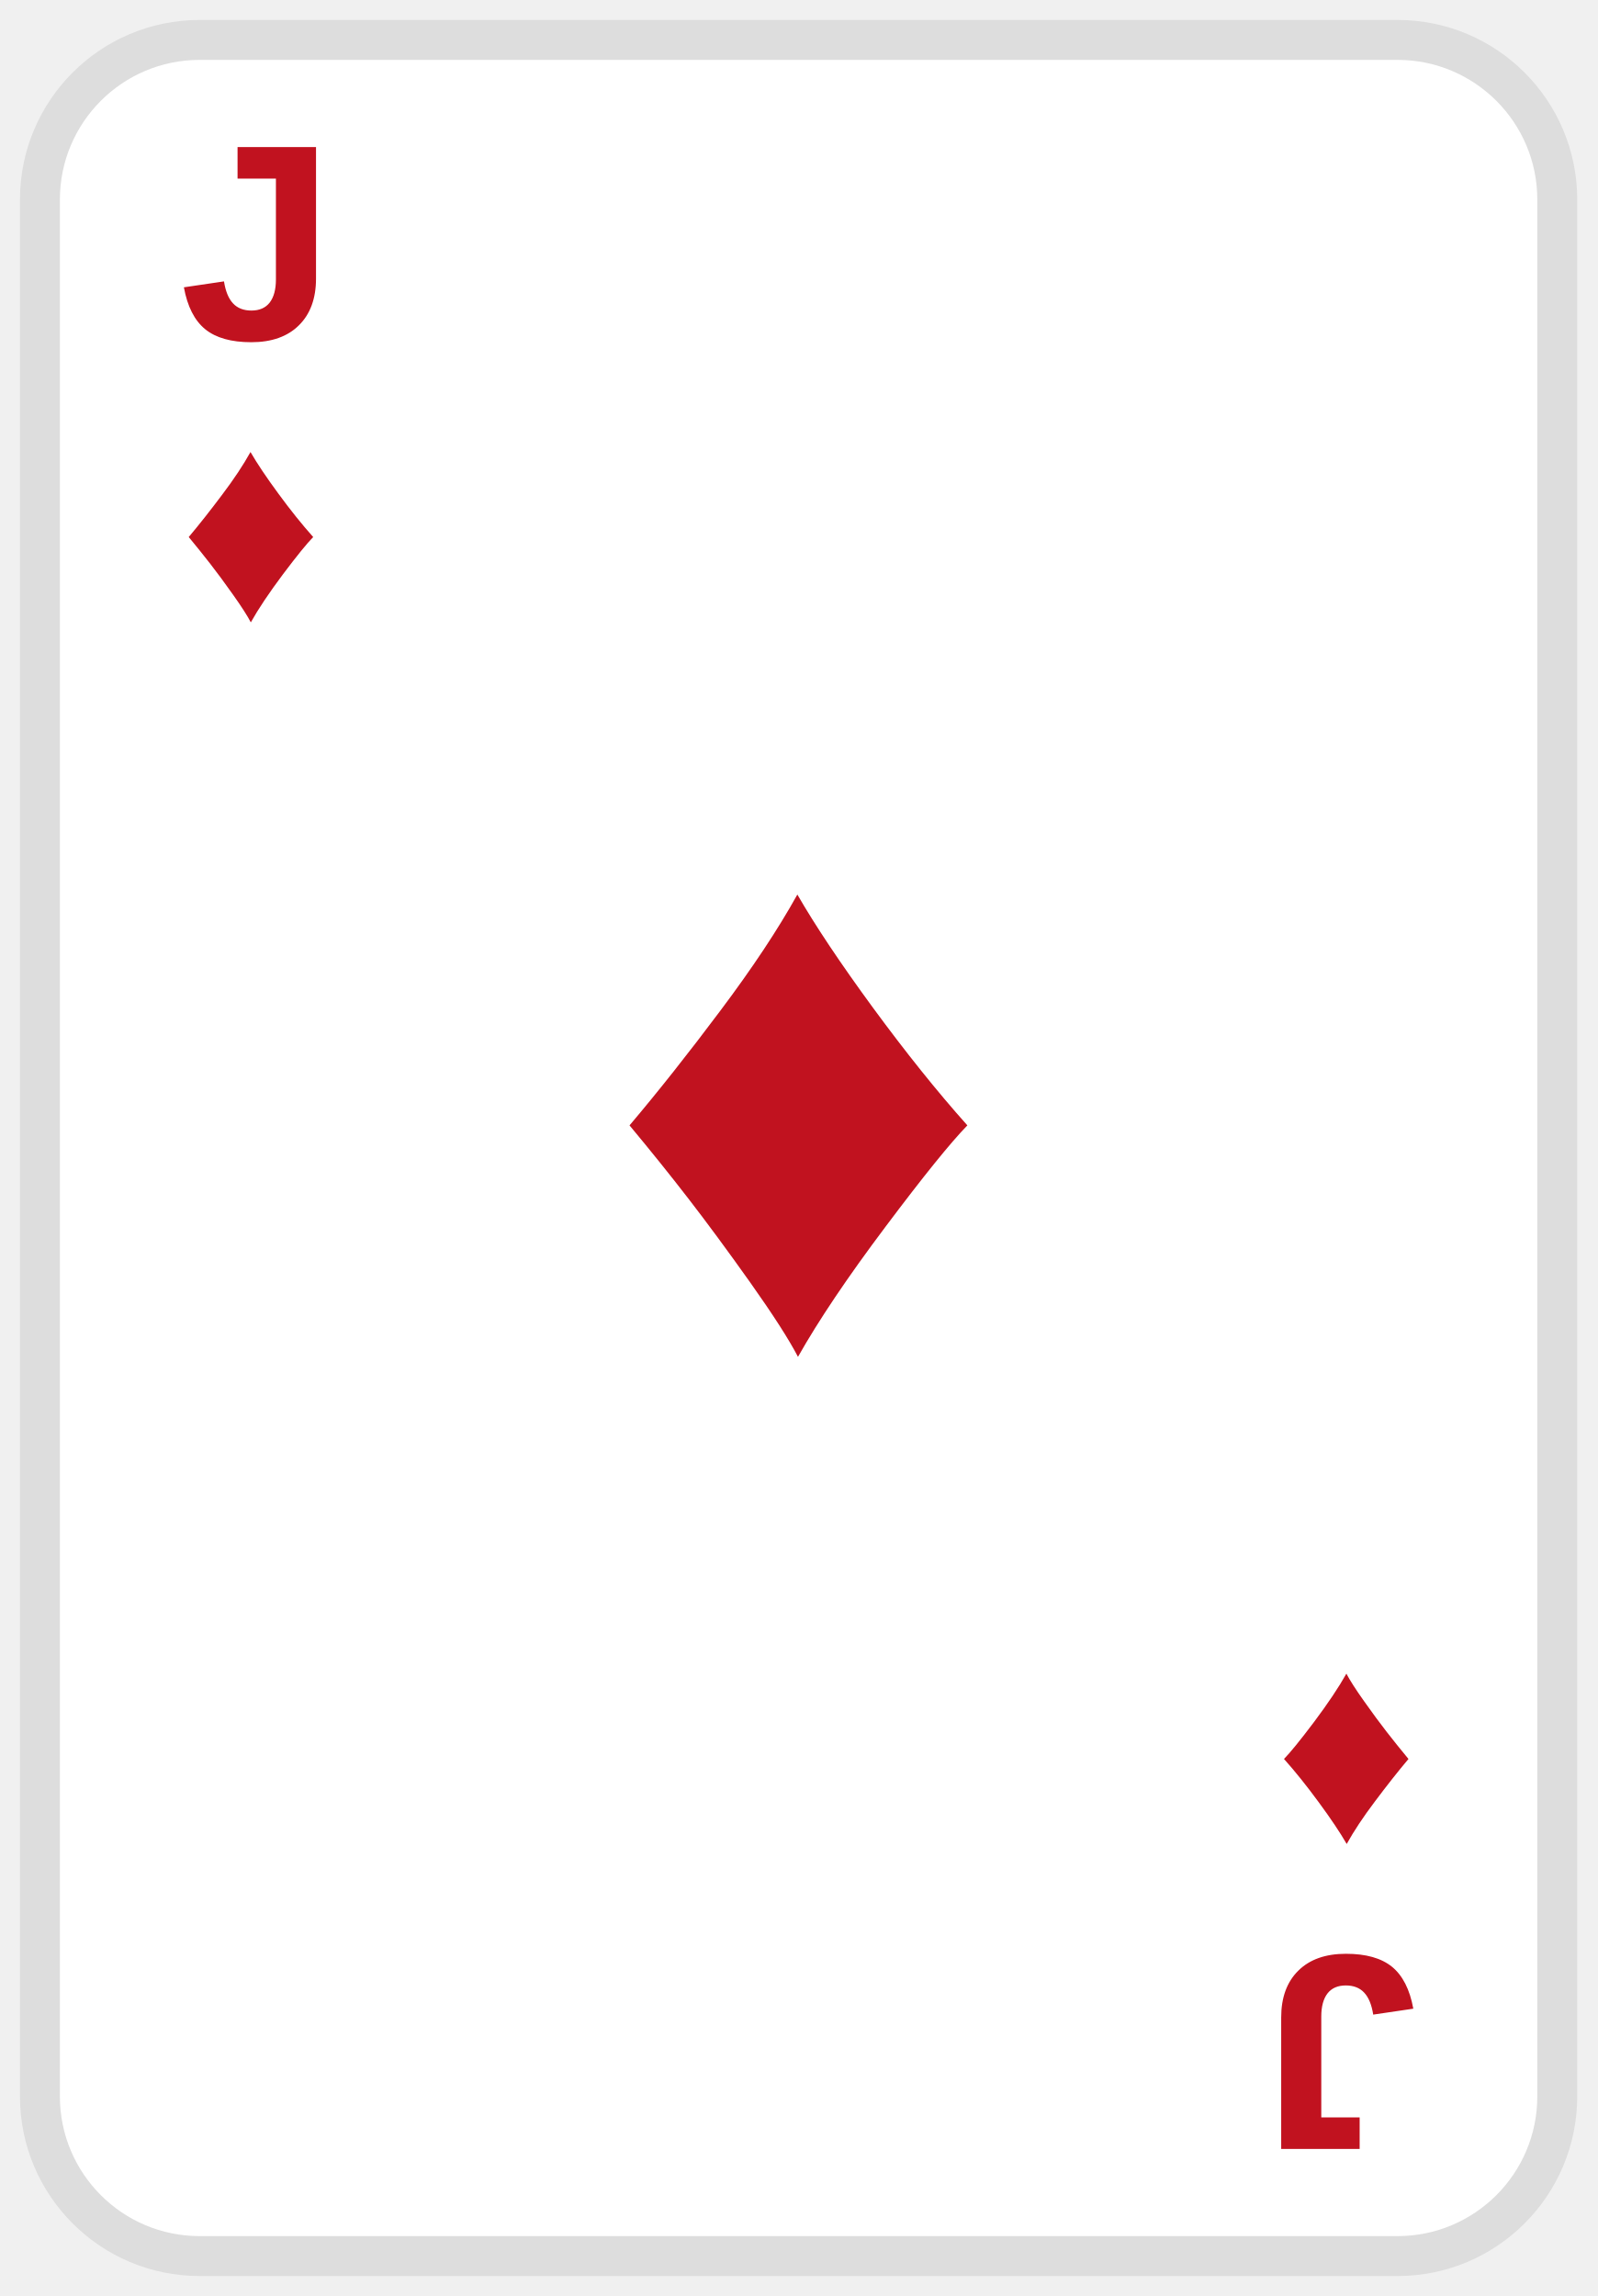
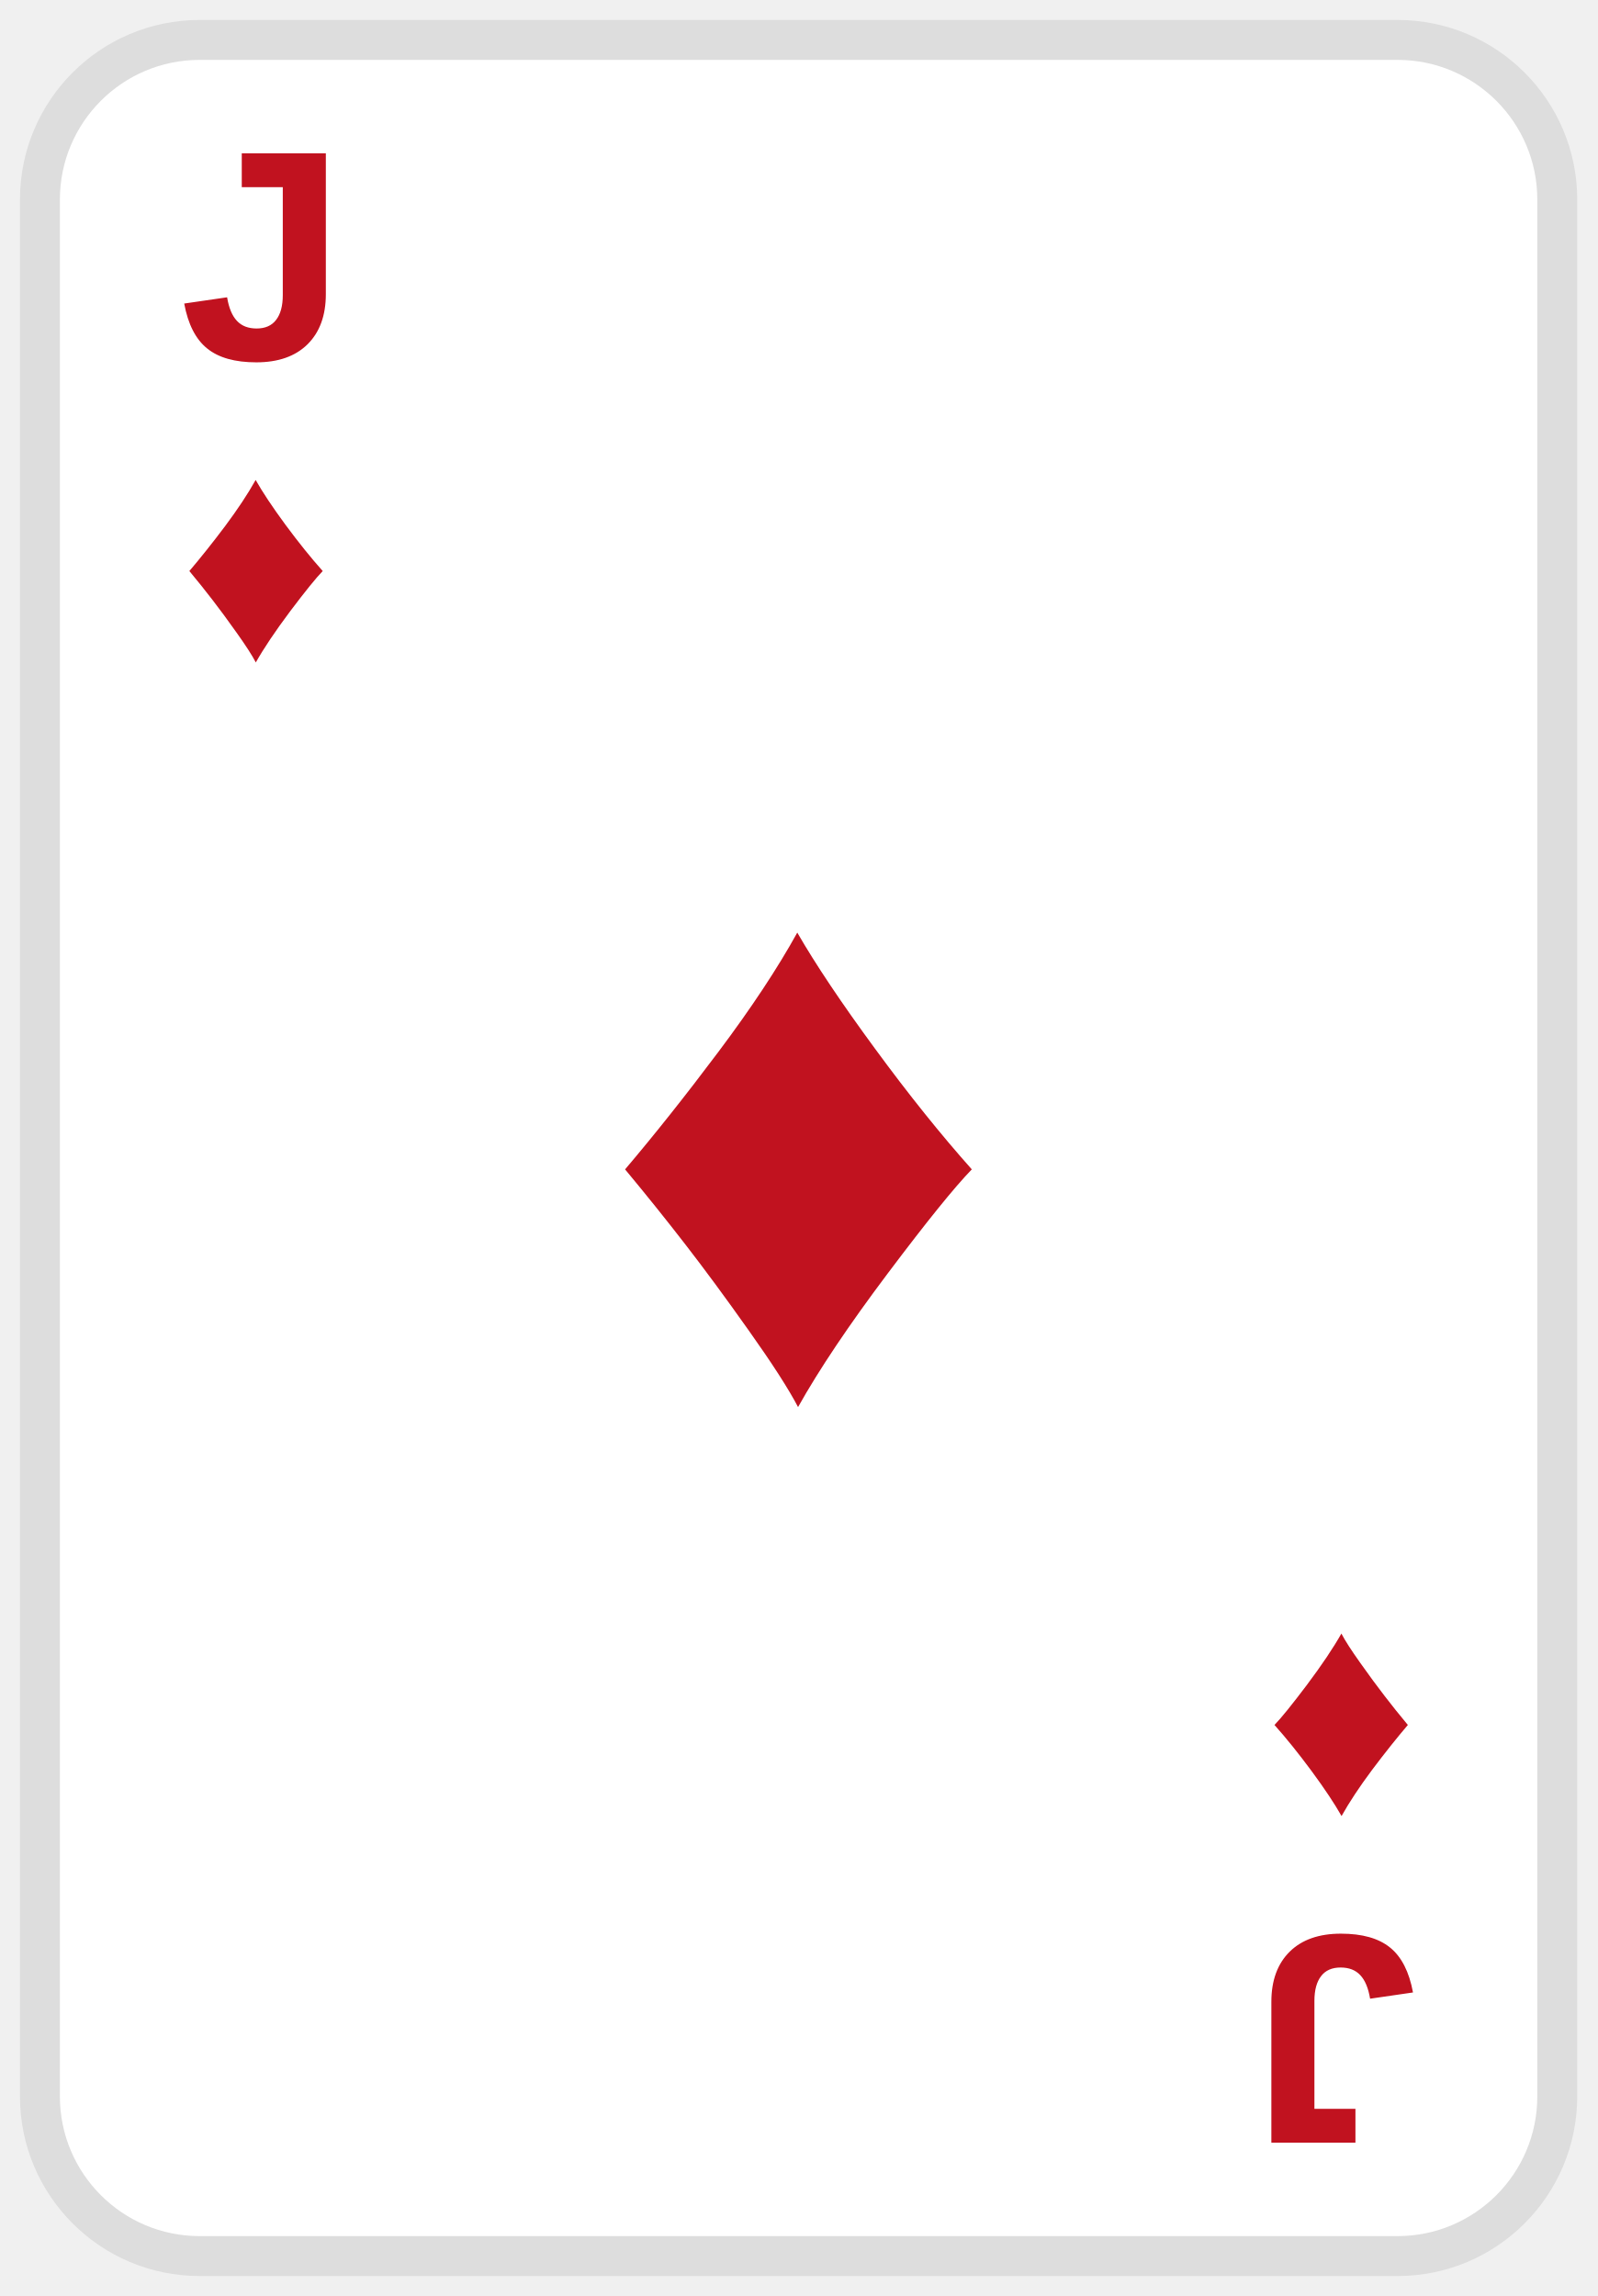
<svg xmlns="http://www.w3.org/2000/svg" width="160" height="230" viewBox="0 0 160 230">
-   <rect x="4" y="4" width="152" height="222" rx="16" fill="white" stroke="#dddddd" stroke-width="4" />
-   <text x="18" y="34" font-size="28" font-family="Arial" font-weight="bold" fill="#c1121f">J</text>
-   <text x="18" y="62" font-size="28" font-family="Arial" fill="#c1121f">♦</text>
-   <text x="80" y="135" text-anchor="middle" font-size="76" font-family="Arial" fill="#c1121f">♦</text>
+   <rect x="4" y="4" width="152" height="222" rx="16" fill="white" stroke="#ddd" stroke-width="4" />
+   <text x="18" y="36" font-size="30" font-family="Arial" font-weight="bold" fill="#c1121f">J</text>
+   <text x="18" y="66" font-size="30" font-family="Arial" fill="#c1121f">♦</text>
+   <text x="80" y="140" text-anchor="middle" font-size="78" font-family="Arial" fill="#c1121f">♦</text>
  <g transform="rotate(180 80 115)">
-     <text x="18" y="34" font-size="28" font-family="Arial" font-weight="bold" fill="#c1121f">J</text>
-     <text x="18" y="62" font-size="28" font-family="Arial" fill="#c1121f">♦</text>
+     <text x="18" y="36" font-size="30" font-family="Arial" font-weight="bold" fill="#c1121f">J</text>
+     <text x="18" y="66" font-size="30" font-family="Arial" fill="#c1121f">♦</text>
  </g>
</svg>
